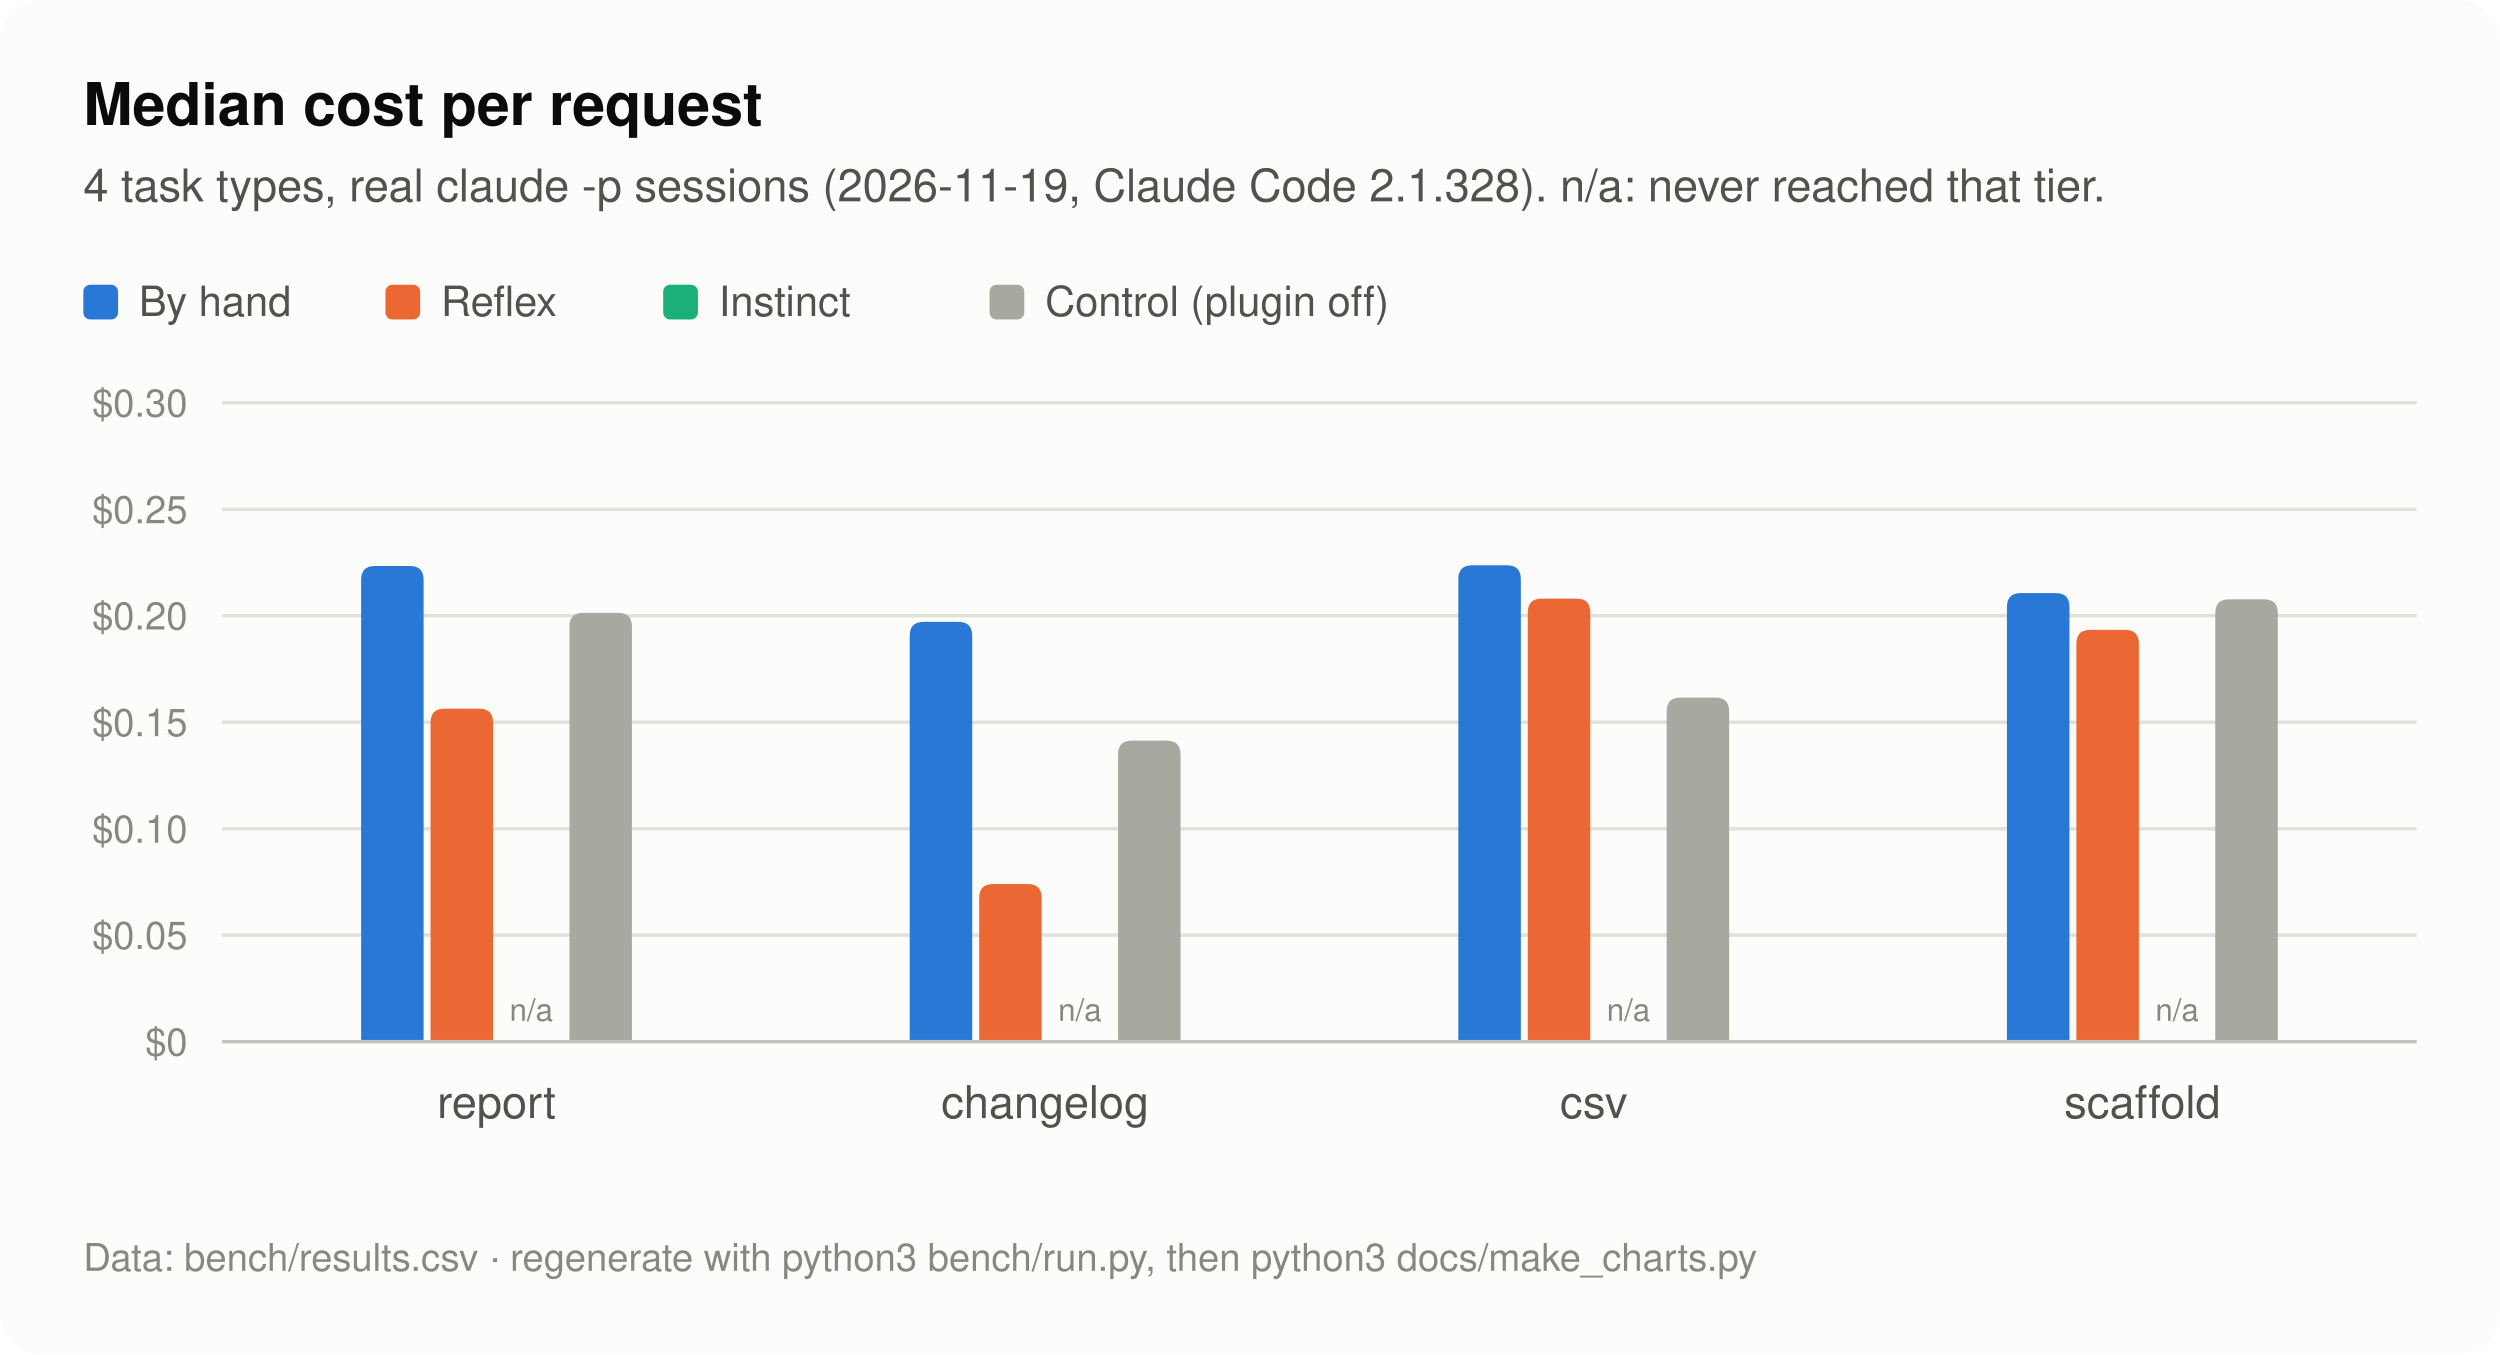
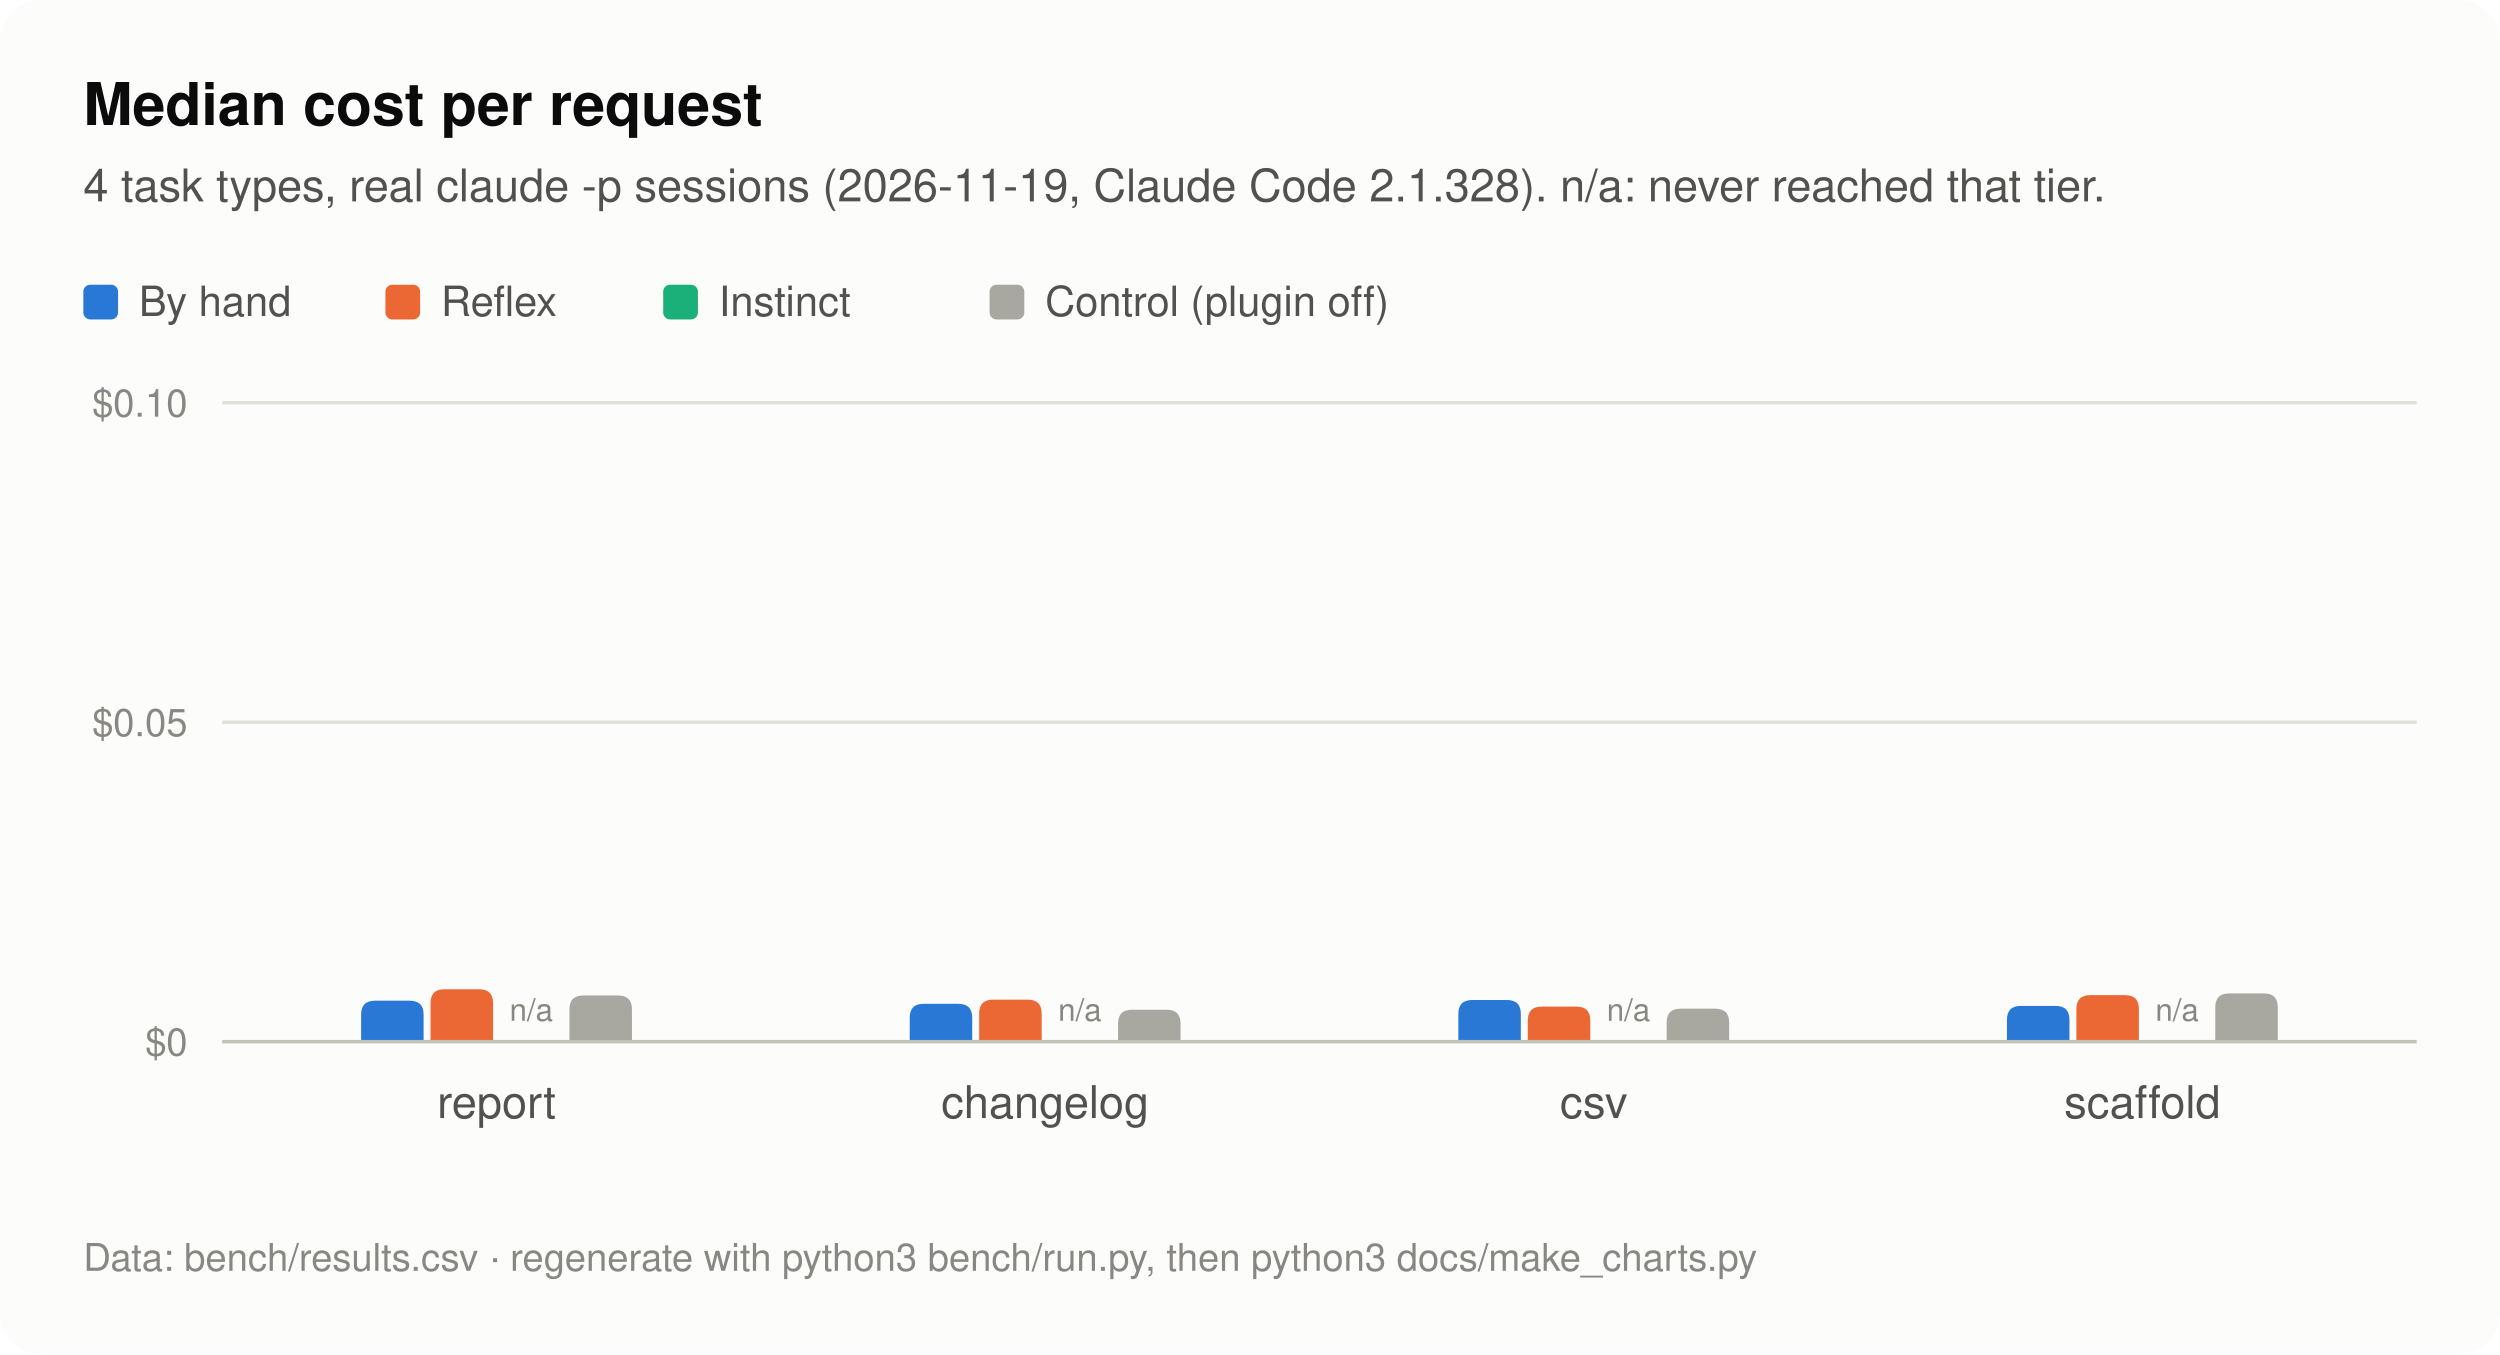
<svg xmlns="http://www.w3.org/2000/svg" width="720" height="390" viewBox="0 0 720 390" role="img" aria-labelledby="t d" font-family="system-ui, -apple-system, &quot;Segoe UI&quot;, Helvetica, Arial, sans-serif">
  <rect width="720" height="390" rx="12" fill="#fcfcfb" />
  <text x="24" y="36" font-size="17" font-weight="600" fill="#0b0b0b">Median cost per request</text>
  <text x="24" y="58" font-size="13" fill="#52514e">4 task types, real claude -p sessions (2026-11-19, Claude Code 2.1.328). n/a: never reached that tier.</text>
  <rect x="24" y="82" width="10" height="10" rx="2" fill="#2a78d6" />
  <text x="40" y="91" font-size="12" fill="#52514e">By hand</text>
  <rect x="111" y="82" width="10" height="10" rx="2" fill="#eb6834" />
  <text x="127" y="91" font-size="12" fill="#52514e">Reflex</text>
  <rect x="191" y="82" width="10" height="10" rx="2" fill="#1baf7a" />
  <text x="207" y="91" font-size="12" fill="#52514e">Instinct</text>
  <rect x="285" y="82" width="10" height="10" rx="2" fill="#a8a7a0" />
  <text x="301" y="91" font-size="12" fill="#52514e">Control (plugin off)</text>
  <text x="54" y="304.0" font-size="11" text-anchor="end" fill="#898781">$0</text>
-   <line x1="64" x2="696" y1="269.3" y2="269.3" stroke="#e1e0d9" stroke-width="1" />
-   <text x="54" y="273.3" font-size="11" text-anchor="end" fill="#898781">$0.05</text>
-   <line x1="64" x2="696" y1="238.7" y2="238.7" stroke="#e1e0d9" stroke-width="1" />
-   <text x="54" y="242.7" font-size="11" text-anchor="end" fill="#898781">$0.10</text>
  <line x1="64" x2="696" y1="208.0" y2="208.0" stroke="#e1e0d9" stroke-width="1" />
-   <text x="54" y="212.0" font-size="11" text-anchor="end" fill="#898781">$0.15</text>
-   <line x1="64" x2="696" y1="177.3" y2="177.3" stroke="#e1e0d9" stroke-width="1" />
-   <text x="54" y="181.3" font-size="11" text-anchor="end" fill="#898781">$0.20</text>
-   <line x1="64" x2="696" y1="146.7" y2="146.7" stroke="#e1e0d9" stroke-width="1" />
-   <text x="54" y="150.7" font-size="11" text-anchor="end" fill="#898781">$0.25</text>
+   <text x="54" y="212.0" font-size="11" text-anchor="end" fill="#898781">$0.05</text>
  <line x1="64" x2="696" y1="116.0" y2="116.0" stroke="#e1e0d9" stroke-width="1" />
-   <text x="54" y="120.0" font-size="11" text-anchor="end" fill="#898781">$0.30</text>
-   <path d="M104.0,300.0 V167.0 Q104.0,163.0 108.0,163.0 H118.0 Q122.0,163.0 122.0,167.0 V300.0 Z" fill="#2a78d6" />
-   <path d="M124.0,300.0 V208.1 Q124.0,204.1 128.0,204.1 H138.0 Q142.0,204.1 142.0,208.1 V300.0 Z" fill="#eb6834" />
+   <text x="54" y="120.0" font-size="11" text-anchor="end" fill="#898781">$0.10</text>
+   <path d="M104.0,300.0 V292.2 Q104.0,288.2 108.0,288.2 H118.0 Q122.0,288.2 122.0,292.2 V300.0 Z" fill="#2a78d6" />
+   <path d="M124.0,300.0 V288.9 Q124.0,284.9 128.0,284.9 H138.0 Q142.0,284.9 142.0,288.9 V300.0 Z" fill="#eb6834" />
  <text x="153.0" y="294" font-size="9" text-anchor="middle" fill="#898781">n/a</text>
-   <path d="M164.0,300.0 V180.5 Q164.0,176.5 168.0,176.5 H178.0 Q182.0,176.5 182.0,180.5 V300.0 Z" fill="#a8a7a0" />
+   <path d="M164.0,300.0 V290.7 Q164.0,286.7 168.0,286.7 H178.0 Q182.0,286.7 182.0,290.7 V300.0 Z" fill="#a8a7a0" />
  <text x="143.0" y="322" font-size="13" text-anchor="middle" fill="#52514e">report</text>
-   <path d="M262.0,300.0 V183.1 Q262.0,179.1 266.0,179.1 H276.0 Q280.0,179.1 280.0,183.1 V300.0 Z" fill="#2a78d6" />
-   <path d="M282.0,300.0 V258.6 Q282.0,254.6 286.0,254.6 H296.0 Q300.0,254.6 300.0,258.6 V300.0 Z" fill="#eb6834" />
+   <path d="M262.0,300.0 V293.1 Q262.0,289.1 266.0,289.1 H276.0 Q280.0,289.1 280.0,293.1 V300.0 Z" fill="#2a78d6" />
+   <path d="M282.0,300.0 V291.9 Q282.0,287.9 286.0,287.9 H296.0 Q300.0,287.9 300.0,291.9 V300.0 Z" fill="#eb6834" />
  <text x="311.0" y="294" font-size="9" text-anchor="middle" fill="#898781">n/a</text>
-   <path d="M322.0,300.0 V217.3 Q322.0,213.3 326.0,213.3 H336.0 Q340.0,213.3 340.0,217.3 V300.0 Z" fill="#a8a7a0" />
+   <path d="M322.0,300.0 V294.8 Q322.0,290.8 326.0,290.8 H336.0 Q340.0,290.8 340.0,294.8 V300.0 Z" fill="#a8a7a0" />
  <text x="301.0" y="322" font-size="13" text-anchor="middle" fill="#52514e">changelog</text>
-   <path d="M420.0,300.0 V166.8 Q420.0,162.8 424.0,162.8 H434.0 Q438.0,162.8 438.0,166.8 V300.0 Z" fill="#2a78d6" />
-   <path d="M440.0,300.0 V176.4 Q440.0,172.4 444.0,172.4 H454.0 Q458.0,172.4 458.0,176.4 V300.0 Z" fill="#eb6834" />
+   <path d="M420.0,300.0 V292.0 Q420.0,288.0 424.0,288.0 H434.0 Q438.0,288.0 438.0,292.0 V300.0 Z" fill="#2a78d6" />
+   <path d="M440.0,300.0 V293.9 Q440.0,289.9 444.0,289.9 H454.0 Q458.0,289.9 458.0,293.9 V300.0 Z" fill="#eb6834" />
  <text x="469.0" y="294" font-size="9" text-anchor="middle" fill="#898781">n/a</text>
-   <path d="M480.0,300.0 V204.9 Q480.0,200.9 484.0,200.9 H494.0 Q498.0,200.9 498.0,204.9 V300.0 Z" fill="#a8a7a0" />
+   <path d="M480.0,300.0 V294.5 Q480.0,290.5 484.0,290.5 H494.0 Q498.0,290.5 498.0,294.5 V300.0 Z" fill="#a8a7a0" />
  <text x="459.0" y="322" font-size="13" text-anchor="middle" fill="#52514e">csv</text>
-   <path d="M578.0,300.0 V174.8 Q578.0,170.8 582.0,170.8 H592.0 Q596.0,170.8 596.0,174.8 V300.0 Z" fill="#2a78d6" />
-   <path d="M598.0,300.0 V185.4 Q598.0,181.4 602.0,181.4 H612.0 Q616.0,181.4 616.0,185.4 V300.0 Z" fill="#eb6834" />
+   <path d="M578.0,300.0 V293.7 Q578.0,289.7 582.0,289.7 H592.0 Q596.0,289.7 596.0,293.7 V300.0 Z" fill="#2a78d6" />
+   <path d="M598.0,300.0 V290.6 Q598.0,286.6 602.0,286.6 H612.0 Q616.0,286.6 616.0,290.6 V300.0 Z" fill="#eb6834" />
  <text x="627.0" y="294" font-size="9" text-anchor="middle" fill="#898781">n/a</text>
-   <path d="M638.0,300.0 V176.6 Q638.0,172.6 642.0,172.6 H652.0 Q656.0,172.6 656.0,176.6 V300.0 Z" fill="#a8a7a0" />
+   <path d="M638.0,300.0 V290.1 Q638.0,286.1 642.0,286.1 H652.0 Q656.0,286.1 656.0,290.1 V300.0 Z" fill="#a8a7a0" />
  <text x="617.0" y="322" font-size="13" text-anchor="middle" fill="#52514e">scaffold</text>
  <line x1="64" x2="696" y1="300" y2="300" stroke="#c3c2b7" stroke-width="1" />
  <text x="24" y="366" font-size="11" fill="#898781">Data: bench/results.csv · regenerate with python3 bench/run.py, then python3 docs/make_charts.py</text>
</svg>
